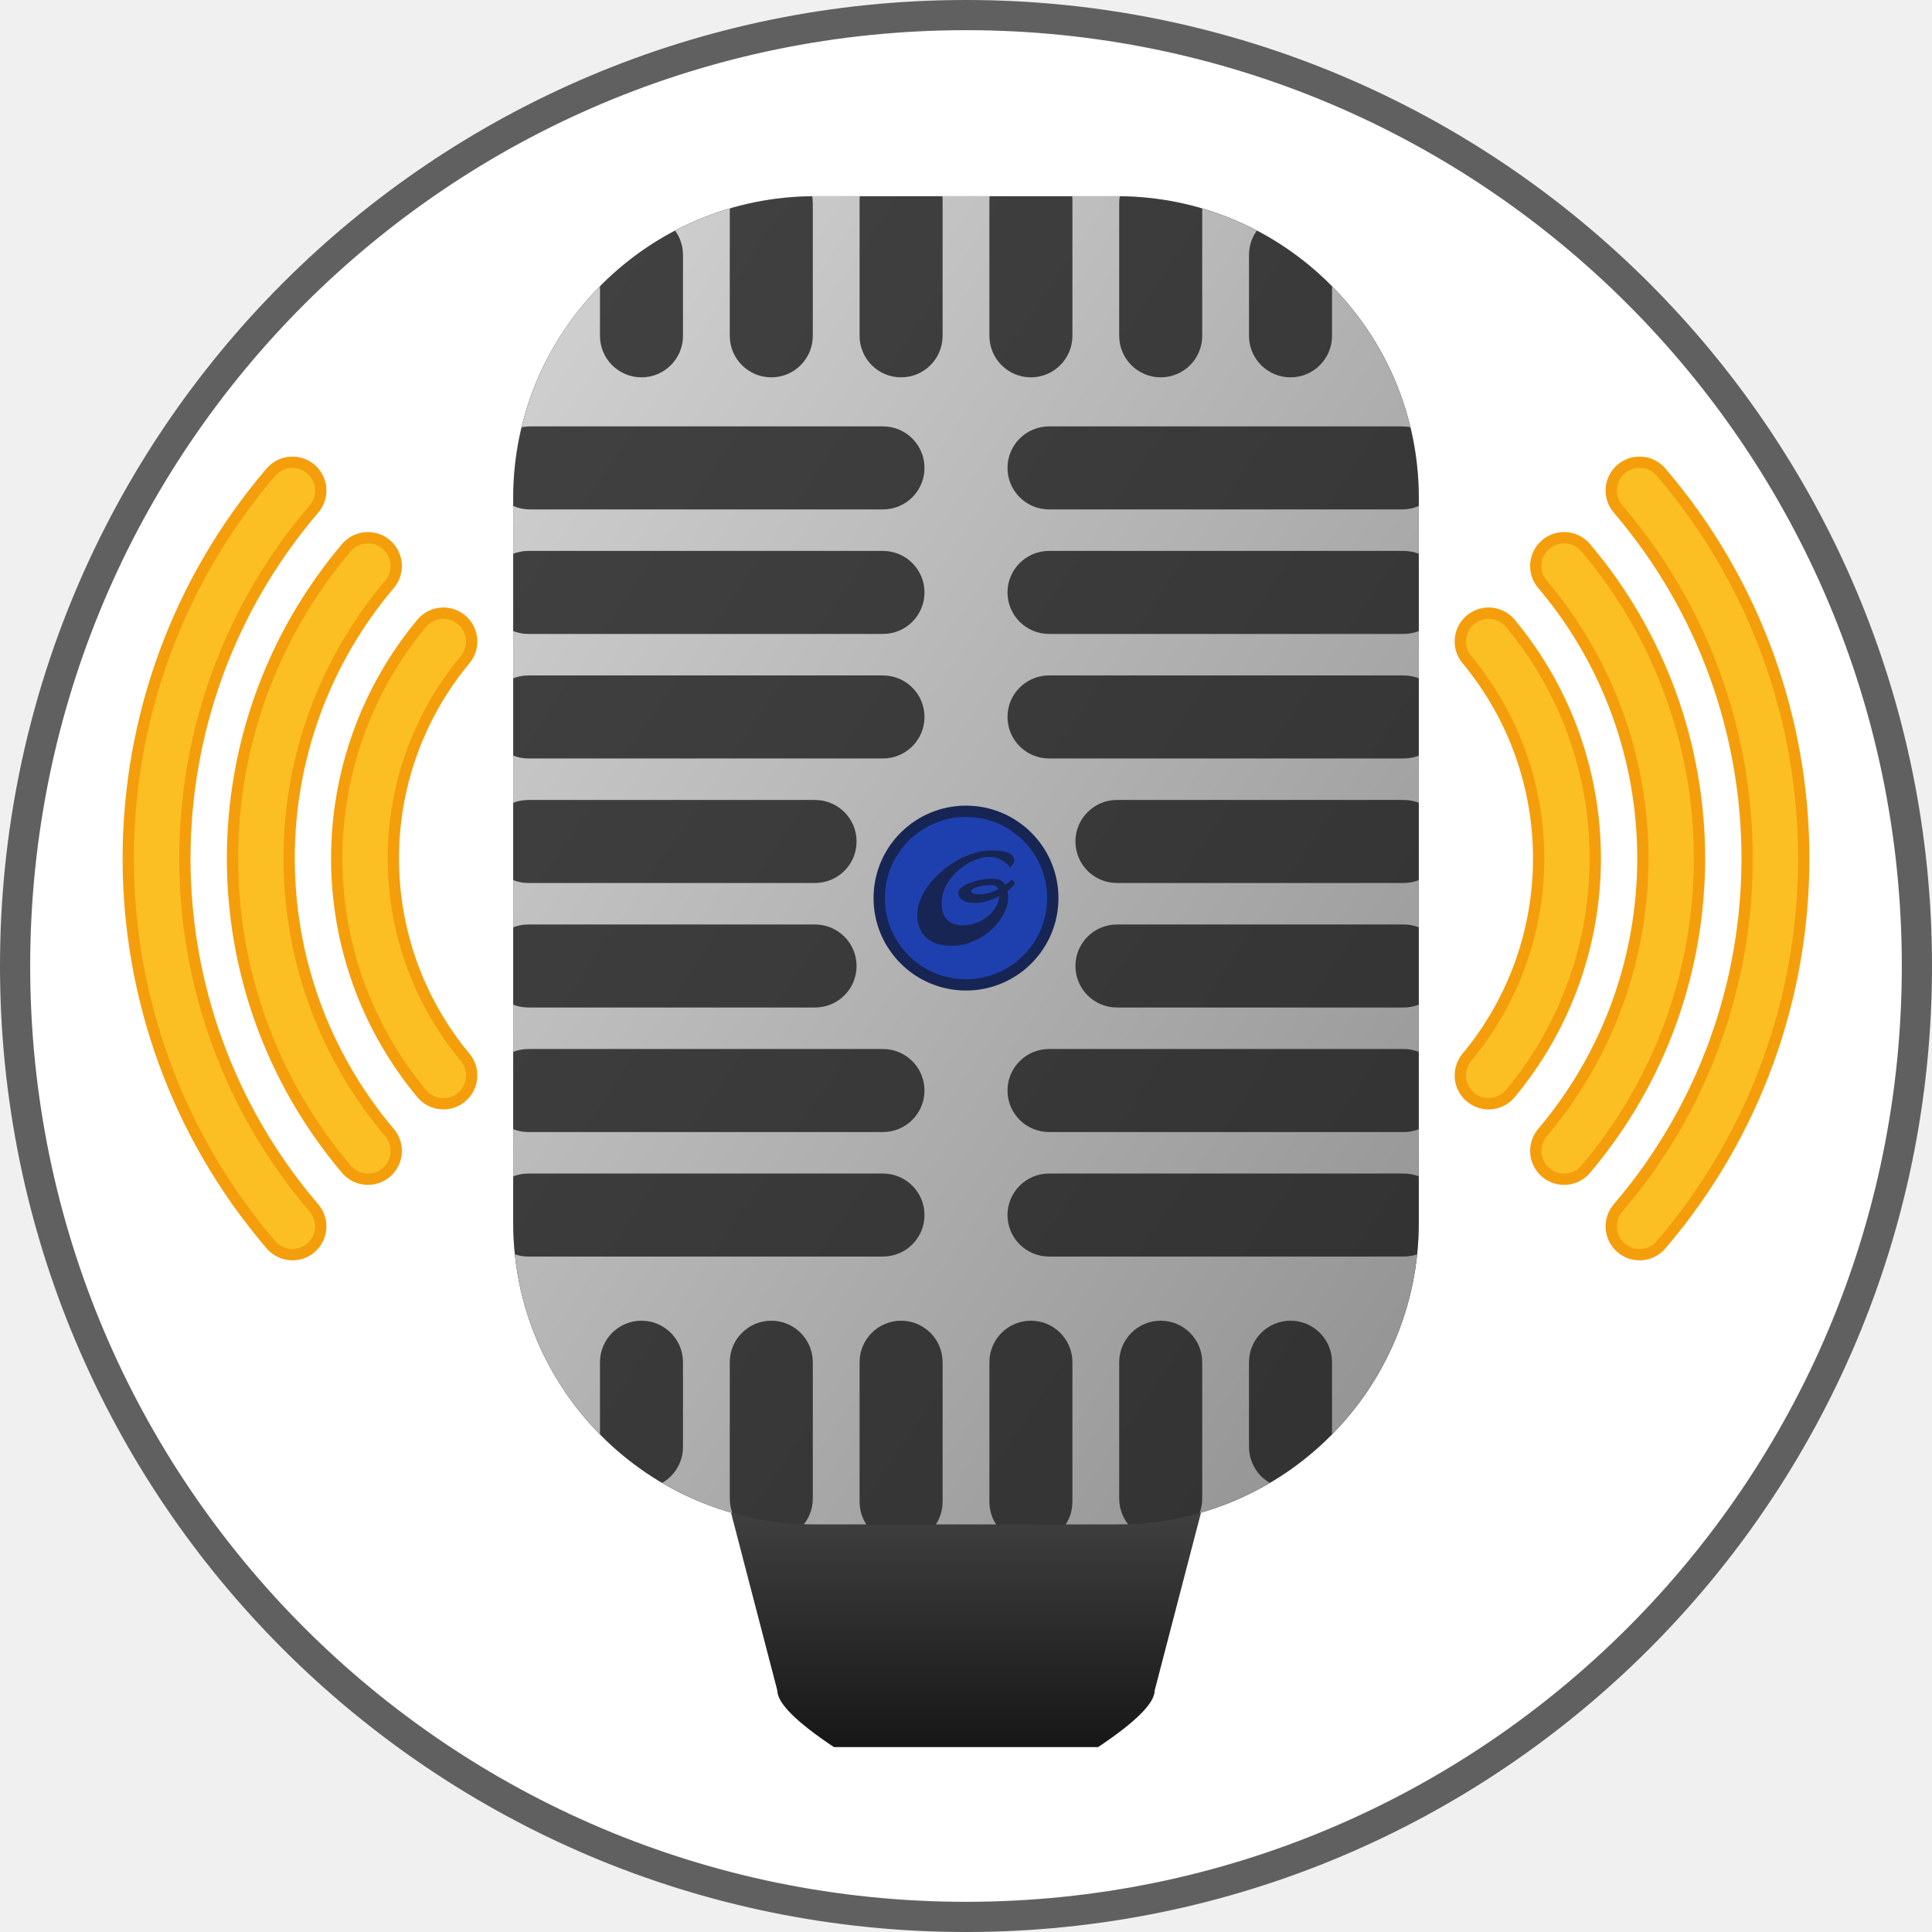
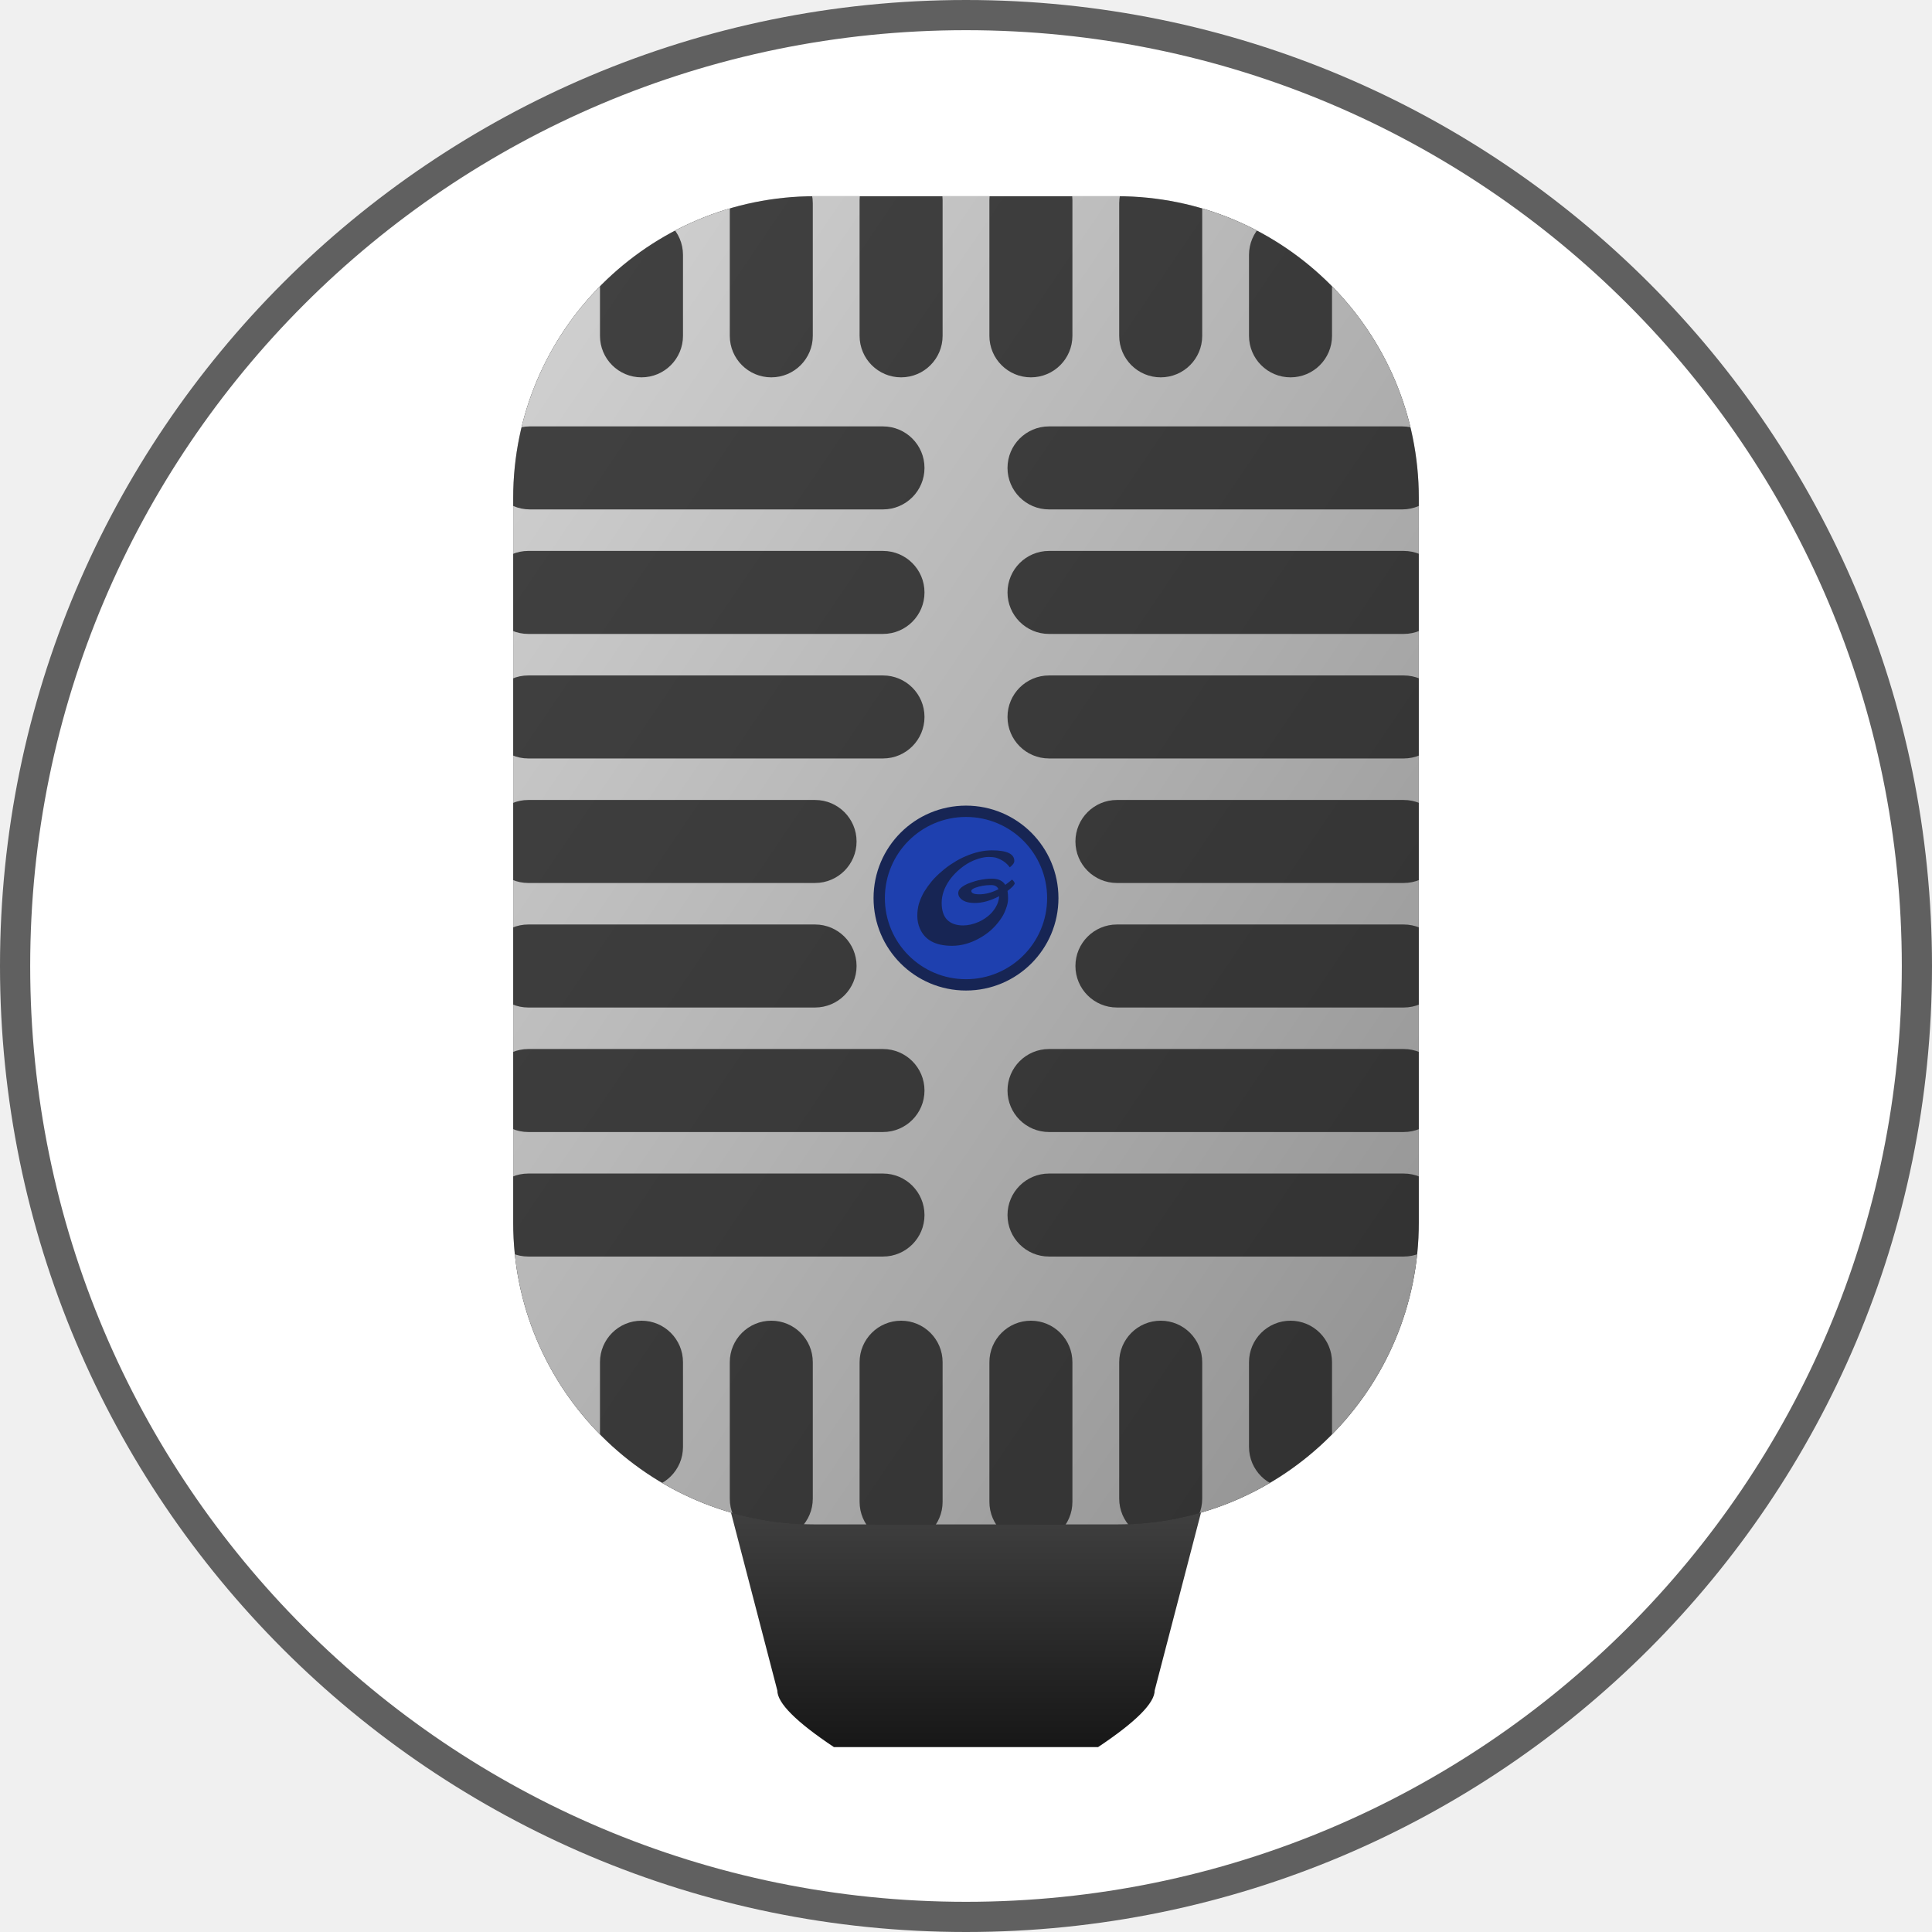
<svg xmlns="http://www.w3.org/2000/svg" xmlns:xlink="http://www.w3.org/1999/xlink" width="800px" height="800px" viewBox="0 0 1024 1024">
  <defs>
    <mask id="grid-mask">
      <rect x="0" y="0" width="1024" height="1024" fill="white" />
      <g fill="#404040">
        <rect x="258.8" y="226.0" width="231.2" height="44.0" rx="22" ry="22" />
        <rect x="534.0" y="226.0" width="231.2" height="44.0" rx="22" ry="22" />
        <rect x="258.0" y="292.0" width="232.0" height="44.0" rx="22" ry="22" />
        <rect x="534.0" y="292.0" width="232.0" height="44.0" rx="22" ry="22" />
        <rect x="258.0" y="358.0" width="232.0" height="44.0" rx="22" ry="22" />
        <rect x="534.0" y="358.0" width="232.0" height="44.0" rx="22" ry="22" />
        <rect x="258.0" y="424.0" width="196.0" height="44.0" rx="22" ry="22" />
        <rect x="570.0" y="424.0" width="196.0" height="44.0" rx="22" ry="22" />
        <rect x="258.0" y="490.0" width="196.0" height="44.0" rx="22" ry="22" />
        <rect x="570.0" y="490.0" width="196.0" height="44.0" rx="22" ry="22" />
        <rect x="258.0" y="556.0" width="232.0" height="44.0" rx="22" ry="22" />
        <rect x="534.0" y="556.0" width="232.0" height="44.0" rx="22" ry="22" />
        <rect x="258.0" y="622.0" width="232.0" height="44.0" rx="22" ry="22" />
        <rect x="534.0" y="622.0" width="232.0" height="44.0" rx="22" ry="22" />
        <rect x="318.0" y="113.1" width="44.0" height="86.9" rx="22" ry="22" />
        <rect x="318.0" y="700.0" width="44.0" height="88.9" rx="22" ry="22" />
        <rect x="386.8" y="85.7" width="44.0" height="114.3" rx="22" ry="22" />
        <rect x="386.8" y="700.0" width="44.0" height="116.3" rx="22" ry="22" />
        <rect x="455.6" y="84.0" width="44.0" height="116.0" rx="22" ry="22" />
        <rect x="455.6" y="700.0" width="44.0" height="118.0" rx="22" ry="22" />
        <rect x="524.4" y="84.0" width="44.0" height="116.0" rx="22" ry="22" />
        <rect x="524.4" y="700.0" width="44.0" height="118.0" rx="22" ry="22" />
        <rect x="593.2" y="85.7" width="44.0" height="114.3" rx="22" ry="22" />
        <rect x="593.2" y="700.0" width="44.0" height="116.3" rx="22" ry="22" />
        <rect x="662.0" y="113.1" width="44.0" height="86.9" rx="22" ry="22" />
        <rect x="662.0" y="700.0" width="44.0" height="88.9" rx="22" ry="22" />
      </g>
    </mask>
    <path id="body" d="M592 808H432a160 160 0 0 1-160-160V264A160 160 0 0 1 432 104h160a160 160 0 0 1 160 160v384a160 160 0 0 1-160 160z" />
    <linearGradient id="support-gradient" x1="0" y1="0" x2="0" y2="1">
      <stop offset="0%" style="stop-color:#404040" />
      <stop offset="100%" style="stop-color:#171717" />
    </linearGradient>
    <linearGradient id="metal-gradient" x1="0" y1="0" x2="1" y2="1">
      <stop offset="0%" style="stop-color:#D4D4D4" />
      <stop offset="100%" style="stop-color:#909090" />
    </linearGradient>
  </defs>
  <circle cx="512" cy="512" r="504" fill="#FFFFFF" stroke="#606060" stroke-width="16" />
-   <g id="waves" fill="none" stroke-linecap="round">
-     <path d="M235 340 A 180 180 0 0 0 235 570" />
-     <path d="M195 300 A 240 240 0 0 0 195 610" />
-     <path d="M155 260 A 300 300 0 0 0 155 650" />
-     <path d="M789 340 A 180 180 0 0 1 789 570" />
-     <path d="M829 300 A 240 240 0 0 1 829 610" />
-     <path d="M869 260 A 300 300 0 0 1 869 650" />
-   </g>
-   <use xlink:href="#waves" stroke="#F59E0B" stroke-width="36" />
-   <use xlink:href="#waves" stroke="#FBBF24" stroke-width="24" />
  <path fill="url(#support-gradient)" d="M387 800H637L612 896Q612 906 582 926H442Q412 906 412 896Z" />
  <use xlink:href="#body" fill="#121212" />
  <use xlink:href="#body" fill="url(#metal-gradient)" mask="url(#grid-mask)" />
  <g transform="translate(512 476)">
    <circle r="46" fill="#1E40AF" stroke="#172554" stroke-width="6" />
    <path fill="#172554" d="M22 -3.8Q22.3 -2.2 22.3 0.3Q22.3 2.8 21.1 5.9Q20 9 17.9 11.8Q15.8 14.7 13 17.2Q10.2 19.6 6.9 21.4Q-0.2 25.3 -7.4 25.3Q-20.6 25.3 -24.5 16Q-25.8 13 -25.8 9.4Q-25.8 5.8 -24.9 2.8Q-23.9 -0.3 -22.2 -3.3Q-20.4 -6.2 -18.1 -9Q-15.7 -11.8 -12.8 -14.2Q-10 -16.7 -6.7 -18.7Q-3.5 -20.8 -0.1 -22.2Q7.1 -25.3 13.7 -25.3Q25.6 -25.3 25.6 -19.7Q25.6 -18.1 23.2 -16.3Q20.6 -19.9 15.9 -21.4Q14.3 -21.8 12 -21.8Q9.7 -21.8 6.7 -20.9Q3.7 -20 0.8 -18.3Q-2 -16.6 -4.5 -14.3Q-7 -12 -8.9 -9.3Q-12.9 -3.4 -12.9 2.5Q-12.9 8.5 -10 11.5Q-7 14.5 -1.5 14.5Q2.4 14.5 6.8 12.6Q13.8 9.3 16.5 3.4Q17.4 1.3 17.6 -1Q10.7 2.6 4.7 2.6Q-1.2 2.6 -3.4 -0.4Q-4.1 -1.4 -4.1 -2.6Q-4.1 -3.9 -3.2 -4.9Q-2.3 -5.9 -0.9 -6.7Q0.6 -7.6 2.5 -8.2Q4.4 -8.9 6.4 -9.4Q10.5 -10.3 13.7 -10.3Q18.8 -10.3 20.8 -7Q22.5 -8.2 24.4 -9.8Q25.8 -8.6 25.8 -7.7Q25.8 -7.4 24.9 -6.3Q24 -5.3 22 -3.8ZM17.2 -4.7Q16.3 -6.9 13.3 -6.9Q8.7 -6.9 4.7 -5.4Q2.8 -4.6 2.8 -3.8Q2.8 -2 7.1 -2Q11.9 -2 17.2 -4.7Z" />
  </g>
</svg>
